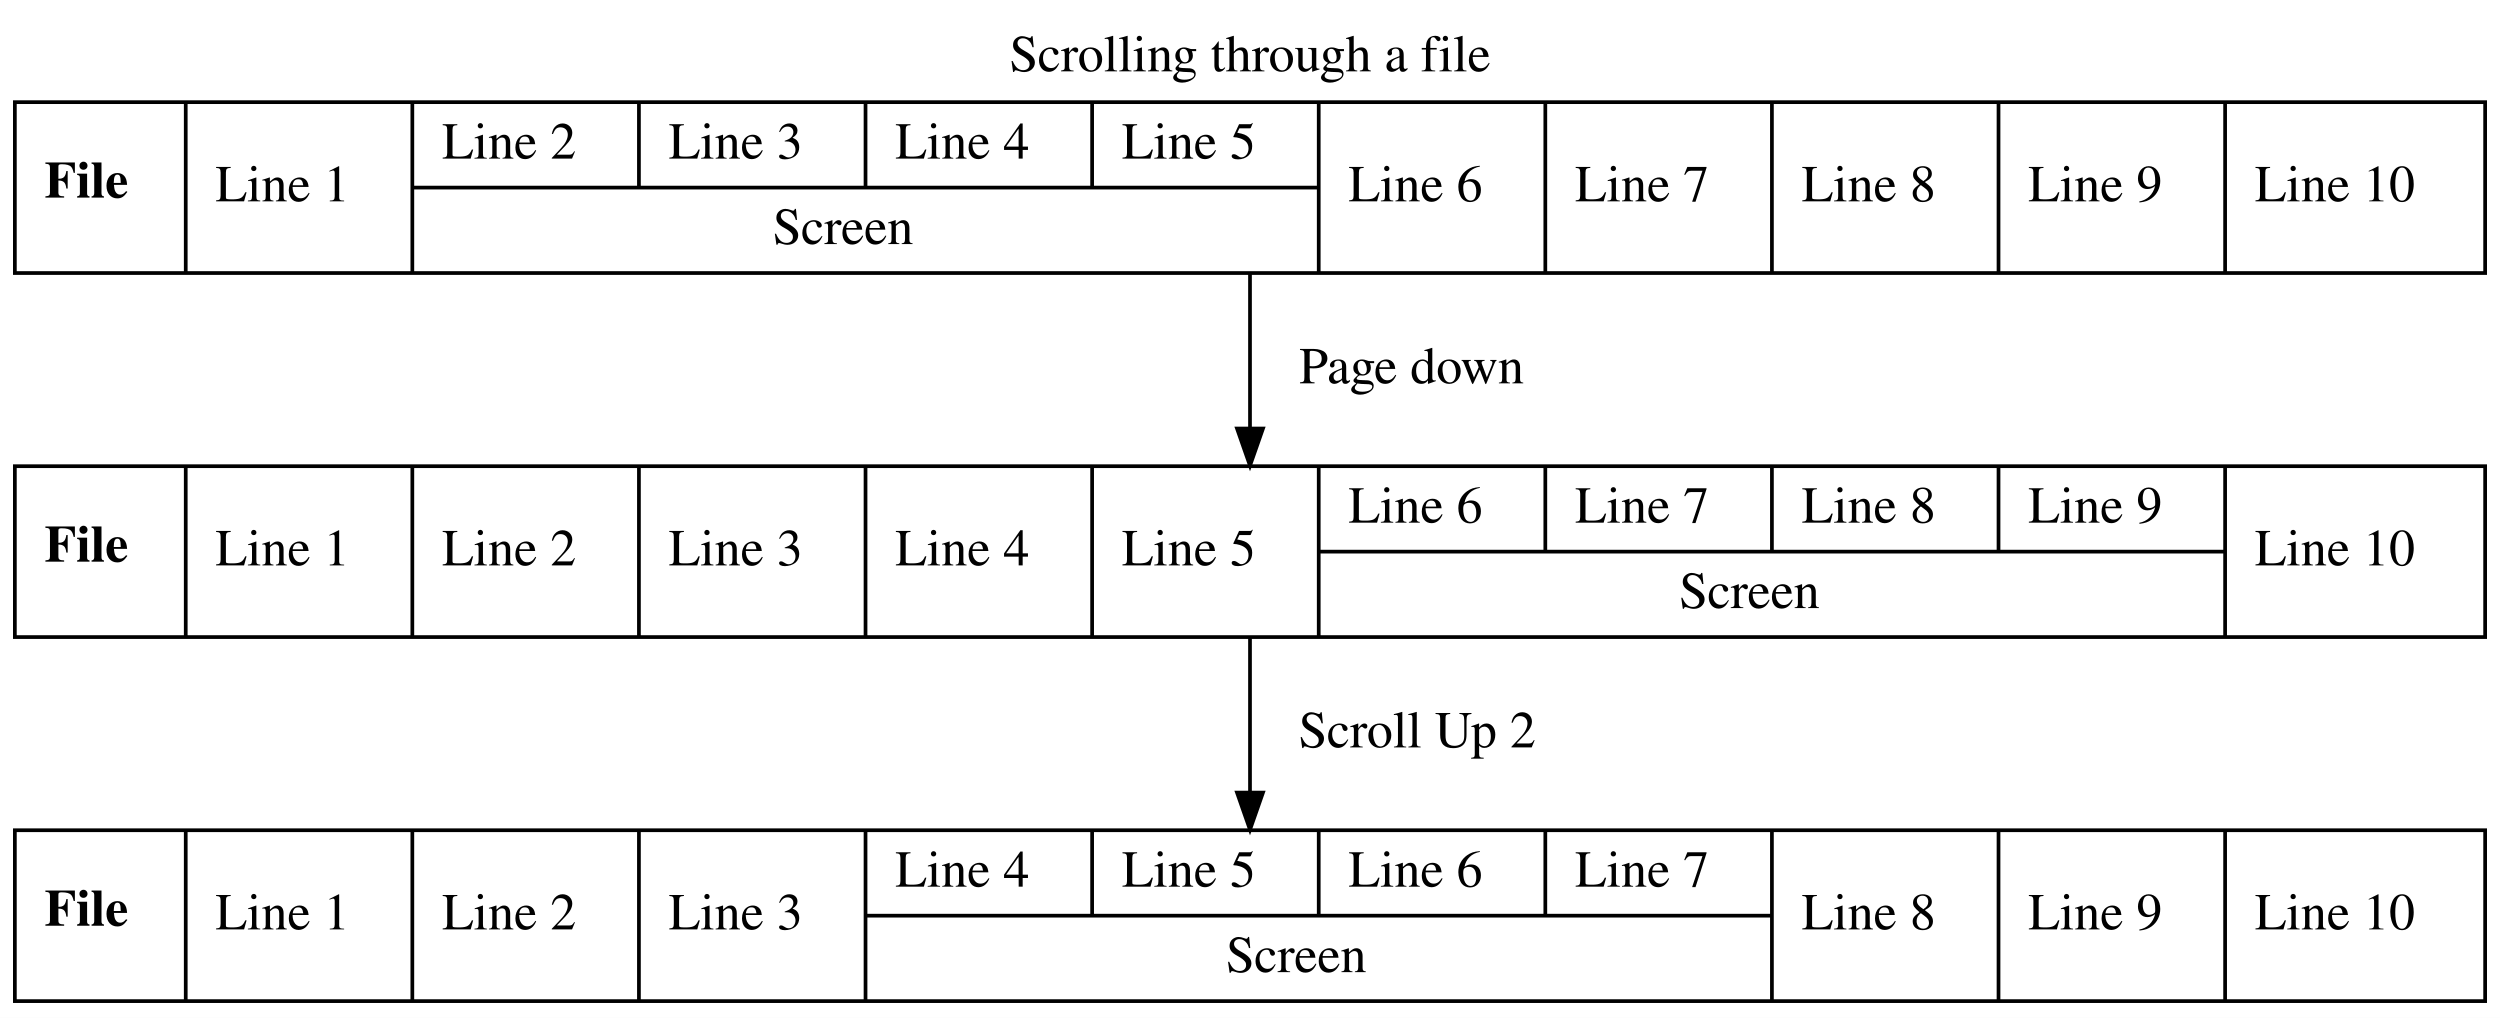
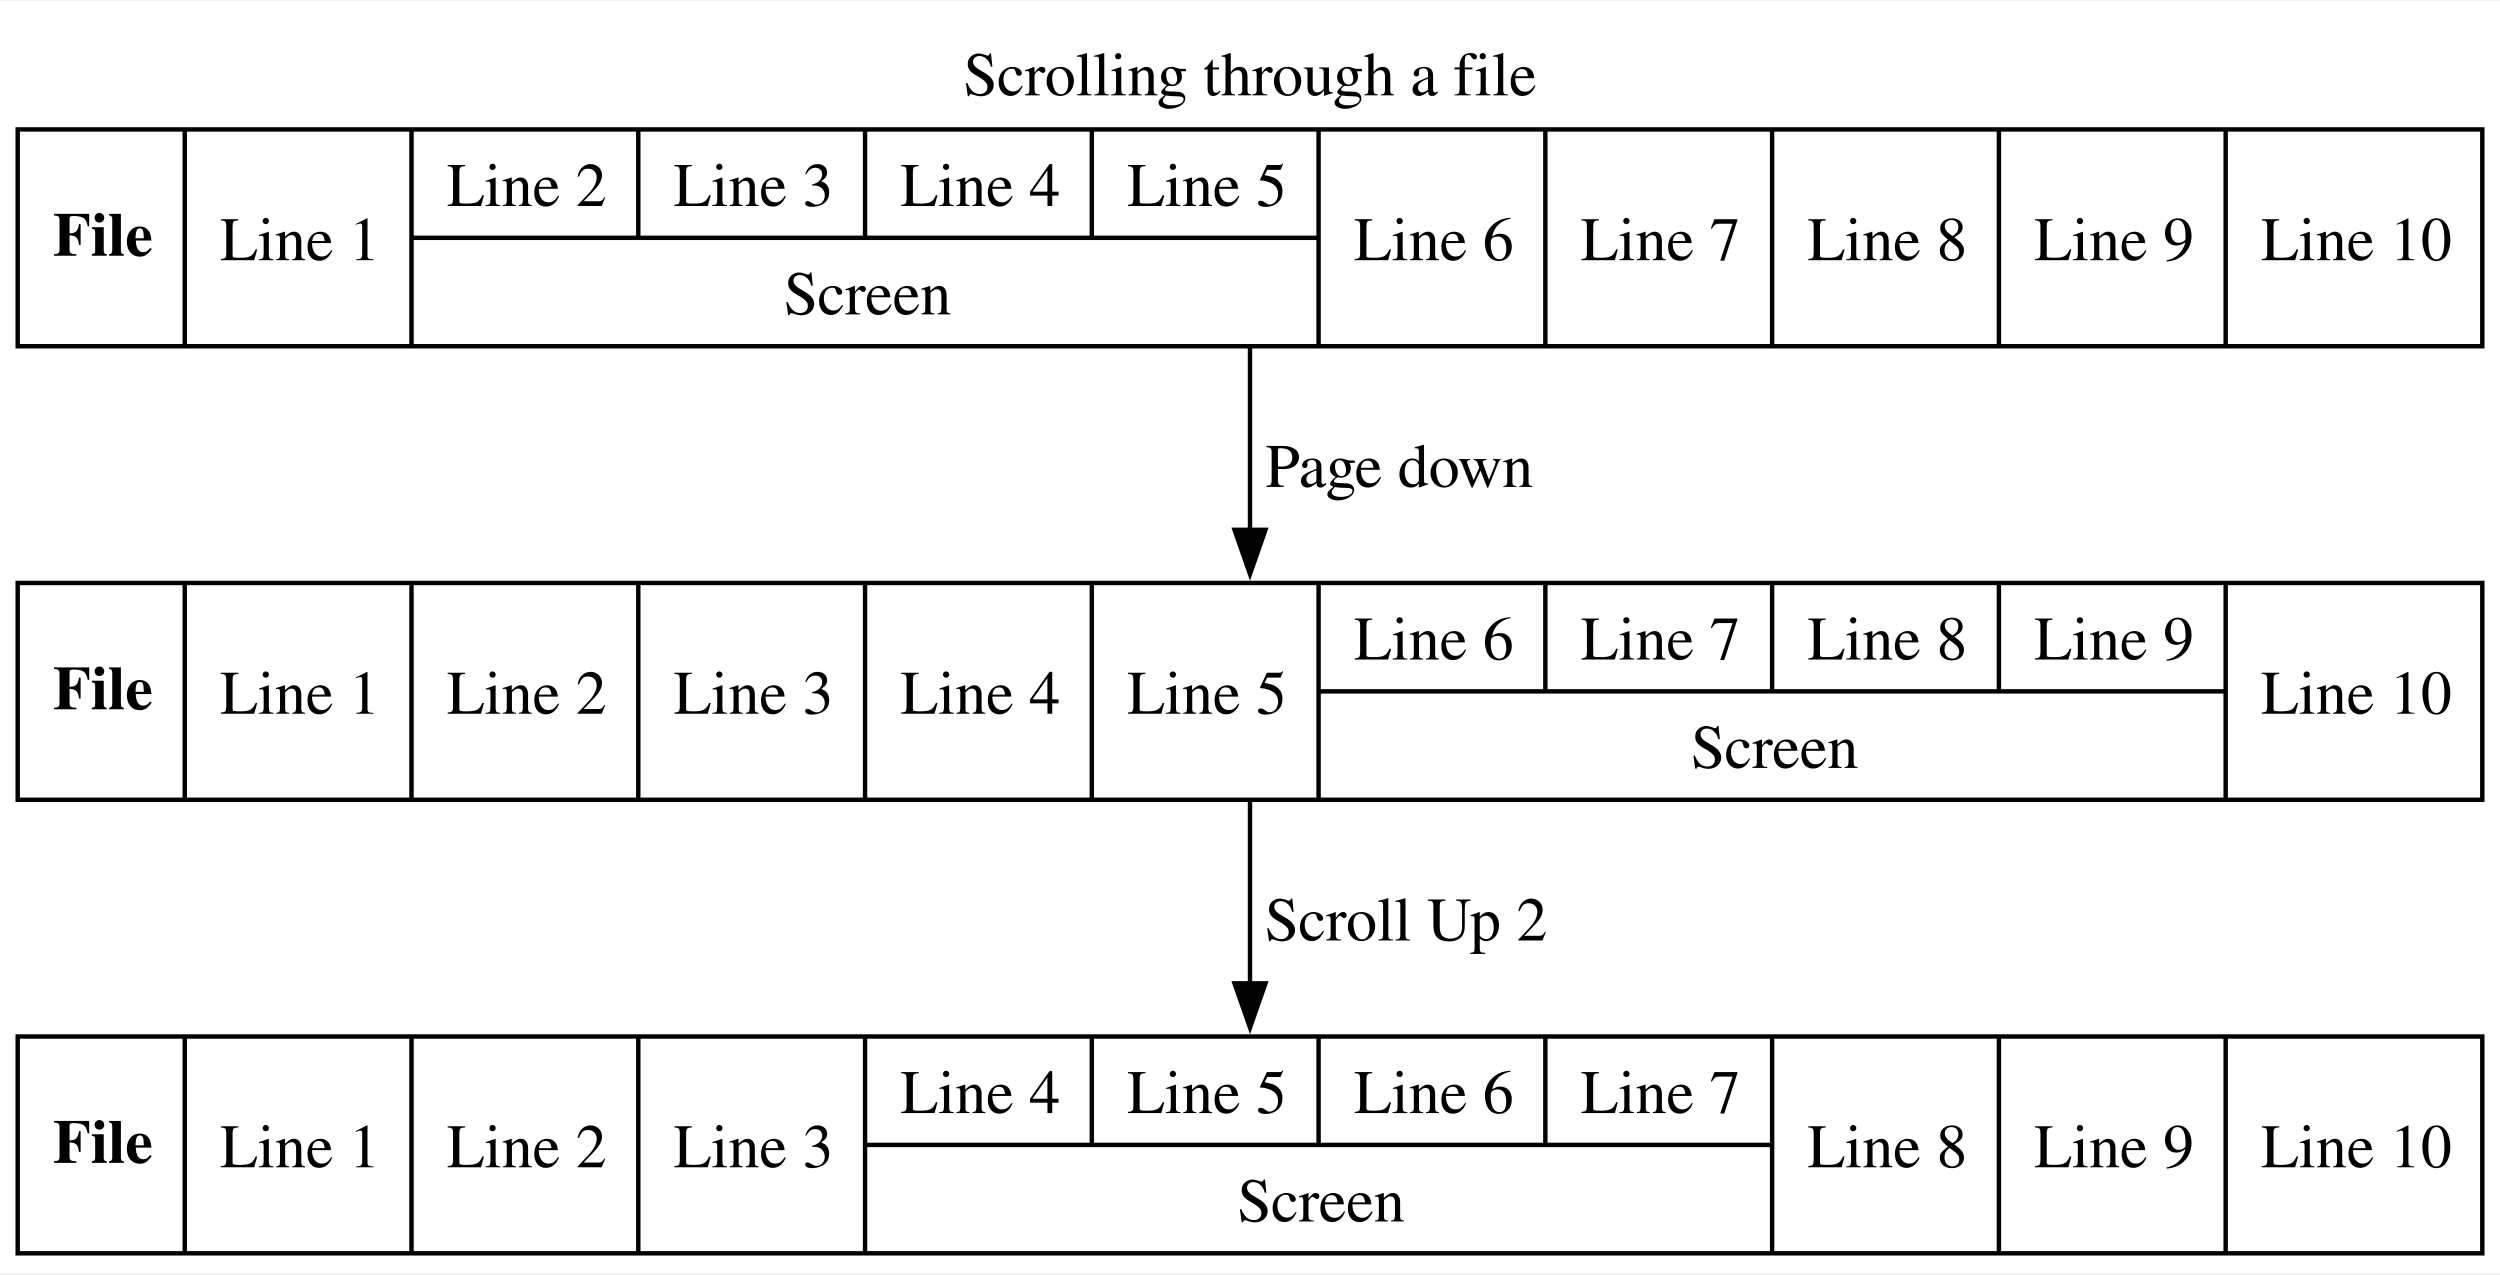
- <svg xmlns="http://www.w3.org/2000/svg" width="673pt" height="274pt" viewBox="0.00 0.00 673.00 274.00">
-   <g id="graph0" class="graph" transform="scale(1 1) rotate(0) translate(4 270)">
-     <polygon fill="white" stroke="transparent" points="-4,4 -4,-270 669,-270 669,4 -4,4" />
-     <text text-anchor="middle" x="332.5" y="-250.8" font-family="Times,serif" font-size="14.00">Scrolling through a file</text>
+ <svg xmlns="http://www.w3.org/2000/svg" width="565pt" height="288pt" viewBox="0.00 0.00 565.00 287.50">
+   <g id="graph0" class="graph" transform="scale(1 1) rotate(0) translate(4 283.5)">
+     <polygon fill="white" stroke="none" points="-4,4 -4,-283.5 561,-283.5 561,4 -4,4" />
+     <text text-anchor="middle" x="278.5" y="-262.2" font-family="Times,serif" font-size="14.00">Scrolling through a file</text>
    <g id="node1" class="node">
-       <polygon fill="none" stroke="black" points="0,-196.5 0,-242.5 665,-242.5 665,-196.5 0,-196.5" />
-       <text text-anchor="start" x="8" y="-216.8" font-family="Times,serif" font-weight="bold" font-size="14.00">File</text>
-       <polyline fill="none" stroke="black" points="46,-196.5 46,-242.5 " />
-       <text text-anchor="start" x="54" y="-215.8" font-family="Times,serif" font-size="14.00">Line 1</text>
-       <polyline fill="none" stroke="black" points="107,-196.5 107,-242.5 " />
-       <text text-anchor="start" x="115" y="-227.3" font-family="Times,serif" font-size="14.00">Line 2</text>
-       <polyline fill="none" stroke="black" points="168,-219.5 168,-242.5 " />
-       <text text-anchor="start" x="176" y="-227.3" font-family="Times,serif" font-size="14.00">Line 3</text>
-       <polyline fill="none" stroke="black" points="229,-219.5 229,-242.5 " />
-       <text text-anchor="start" x="237" y="-227.3" font-family="Times,serif" font-size="14.00">Line 4</text>
-       <polyline fill="none" stroke="black" points="290,-219.5 290,-242.5 " />
-       <text text-anchor="start" x="298" y="-227.3" font-family="Times,serif" font-size="14.00">Line 5</text>
-       <polyline fill="none" stroke="black" points="107,-219.5 351,-219.5 " />
-       <text text-anchor="start" x="204" y="-204.3" font-family="Times,serif" font-size="14.00">Screen</text>
-       <polyline fill="none" stroke="black" points="351,-196.5 351,-242.5 " />
-       <text text-anchor="start" x="359" y="-215.8" font-family="Times,serif" font-size="14.00">Line 6</text>
-       <polyline fill="none" stroke="black" points="412,-196.5 412,-242.5 " />
-       <text text-anchor="start" x="420" y="-215.8" font-family="Times,serif" font-size="14.00">Line 7</text>
-       <polyline fill="none" stroke="black" points="473,-196.5 473,-242.5 " />
-       <text text-anchor="start" x="481" y="-215.8" font-family="Times,serif" font-size="14.00">Line 8</text>
-       <polyline fill="none" stroke="black" points="534,-196.5 534,-242.5 " />
-       <text text-anchor="start" x="542" y="-215.8" font-family="Times,serif" font-size="14.00">Line 9</text>
-       <polyline fill="none" stroke="black" points="595,-196.5 595,-242.5 " />
-       <text text-anchor="start" x="603" y="-215.8" font-family="Times,serif" font-size="14.00">Line 10</text>
+       <polygon fill="none" stroke="black" points="0,-205.5 0,-254.5 557,-254.5 557,-205.5 0,-205.5" />
+       <text text-anchor="start" x="8" y="-225.95" font-family="Times,serif" font-weight="bold" font-size="14.00">File</text>
+       <polyline fill="none" stroke="black" points="37.75,-205.5 37.75,-254.5" />
+       <text text-anchor="start" x="45.75" y="-224.95" font-family="Times,serif" font-size="14.00">Line 1</text>
+       <polyline fill="none" stroke="black" points="89,-205.5 89,-254.5" />
+       <text text-anchor="start" x="97" y="-237.2" font-family="Times,serif" font-size="14.00">Line 2</text>
+       <polyline fill="none" stroke="black" points="140.25,-230 140.25,-254.5" />
+       <text text-anchor="start" x="148.25" y="-237.2" font-family="Times,serif" font-size="14.00">Line 3</text>
+       <polyline fill="none" stroke="black" points="191.5,-230 191.5,-254.5" />
+       <text text-anchor="start" x="199.5" y="-237.2" font-family="Times,serif" font-size="14.00">Line 4</text>
+       <polyline fill="none" stroke="black" points="242.75,-230 242.75,-254.5" />
+       <text text-anchor="start" x="250.75" y="-237.2" font-family="Times,serif" font-size="14.00">Line 5</text>
+       <polyline fill="none" stroke="black" points="89,-230 294,-230" />
+       <text text-anchor="start" x="173.12" y="-212.7" font-family="Times,serif" font-size="14.00">Screen</text>
+       <polyline fill="none" stroke="black" points="294,-205.5 294,-254.5" />
+       <text text-anchor="start" x="302" y="-224.95" font-family="Times,serif" font-size="14.00">Line 6</text>
+       <polyline fill="none" stroke="black" points="345.25,-205.5 345.25,-254.5" />
+       <text text-anchor="start" x="353.25" y="-224.95" font-family="Times,serif" font-size="14.00">Line 7</text>
+       <polyline fill="none" stroke="black" points="396.5,-205.5 396.5,-254.5" />
+       <text text-anchor="start" x="404.5" y="-224.95" font-family="Times,serif" font-size="14.00">Line 8</text>
+       <polyline fill="none" stroke="black" points="447.75,-205.5 447.75,-254.5" />
+       <text text-anchor="start" x="455.75" y="-224.95" font-family="Times,serif" font-size="14.00">Line 9</text>
+       <polyline fill="none" stroke="black" points="499,-205.5 499,-254.5" />
+       <text text-anchor="start" x="507" y="-224.95" font-family="Times,serif" font-size="14.00">Line 10</text>
    </g>
    <g id="node2" class="node">
-       <polygon fill="none" stroke="black" points="0,-98.5 0,-144.5 665,-144.5 665,-98.5 0,-98.5" />
-       <text text-anchor="start" x="8" y="-118.8" font-family="Times,serif" font-weight="bold" font-size="14.00">File</text>
-       <polyline fill="none" stroke="black" points="46,-98.5 46,-144.5 " />
-       <text text-anchor="start" x="54" y="-117.8" font-family="Times,serif" font-size="14.00">Line 1</text>
-       <polyline fill="none" stroke="black" points="107,-98.5 107,-144.5 " />
-       <text text-anchor="start" x="115" y="-117.8" font-family="Times,serif" font-size="14.00">Line 2</text>
-       <polyline fill="none" stroke="black" points="168,-98.5 168,-144.5 " />
-       <text text-anchor="start" x="176" y="-117.8" font-family="Times,serif" font-size="14.00">Line 3</text>
-       <polyline fill="none" stroke="black" points="229,-98.5 229,-144.5 " />
-       <text text-anchor="start" x="237" y="-117.8" font-family="Times,serif" font-size="14.00">Line 4</text>
-       <polyline fill="none" stroke="black" points="290,-98.5 290,-144.5 " />
-       <text text-anchor="start" x="298" y="-117.8" font-family="Times,serif" font-size="14.00">Line 5</text>
-       <polyline fill="none" stroke="black" points="351,-98.5 351,-144.5 " />
-       <text text-anchor="start" x="359" y="-129.3" font-family="Times,serif" font-size="14.00">Line 6</text>
-       <polyline fill="none" stroke="black" points="412,-121.5 412,-144.5 " />
-       <text text-anchor="start" x="420" y="-129.3" font-family="Times,serif" font-size="14.00">Line 7</text>
-       <polyline fill="none" stroke="black" points="473,-121.5 473,-144.5 " />
-       <text text-anchor="start" x="481" y="-129.3" font-family="Times,serif" font-size="14.00">Line 8</text>
-       <polyline fill="none" stroke="black" points="534,-121.5 534,-144.5 " />
-       <text text-anchor="start" x="542" y="-129.3" font-family="Times,serif" font-size="14.00">Line 9</text>
-       <polyline fill="none" stroke="black" points="351,-121.5 595,-121.5 " />
-       <text text-anchor="start" x="448" y="-106.3" font-family="Times,serif" font-size="14.00">Screen</text>
-       <polyline fill="none" stroke="black" points="595,-98.5 595,-144.5 " />
-       <text text-anchor="start" x="603" y="-117.8" font-family="Times,serif" font-size="14.00">Line 10</text>
+       <polygon fill="none" stroke="black" points="0,-103 0,-152 557,-152 557,-103 0,-103" />
+       <text text-anchor="start" x="8" y="-123.45" font-family="Times,serif" font-weight="bold" font-size="14.00">File</text>
+       <polyline fill="none" stroke="black" points="37.75,-103 37.75,-152" />
+       <text text-anchor="start" x="45.75" y="-122.45" font-family="Times,serif" font-size="14.00">Line 1</text>
+       <polyline fill="none" stroke="black" points="89,-103 89,-152" />
+       <text text-anchor="start" x="97" y="-122.45" font-family="Times,serif" font-size="14.00">Line 2</text>
+       <polyline fill="none" stroke="black" points="140.25,-103 140.25,-152" />
+       <text text-anchor="start" x="148.25" y="-122.45" font-family="Times,serif" font-size="14.00">Line 3</text>
+       <polyline fill="none" stroke="black" points="191.5,-103 191.5,-152" />
+       <text text-anchor="start" x="199.5" y="-122.45" font-family="Times,serif" font-size="14.00">Line 4</text>
+       <polyline fill="none" stroke="black" points="242.75,-103 242.75,-152" />
+       <text text-anchor="start" x="250.75" y="-122.45" font-family="Times,serif" font-size="14.00">Line 5</text>
+       <polyline fill="none" stroke="black" points="294,-103 294,-152" />
+       <text text-anchor="start" x="302" y="-134.7" font-family="Times,serif" font-size="14.00">Line 6</text>
+       <polyline fill="none" stroke="black" points="345.25,-127.5 345.25,-152" />
+       <text text-anchor="start" x="353.25" y="-134.7" font-family="Times,serif" font-size="14.00">Line 7</text>
+       <polyline fill="none" stroke="black" points="396.5,-127.5 396.5,-152" />
+       <text text-anchor="start" x="404.5" y="-134.7" font-family="Times,serif" font-size="14.00">Line 8</text>
+       <polyline fill="none" stroke="black" points="447.75,-127.5 447.75,-152" />
+       <text text-anchor="start" x="455.75" y="-134.7" font-family="Times,serif" font-size="14.00">Line 9</text>
+       <polyline fill="none" stroke="black" points="294,-127.5 499,-127.5" />
+       <text text-anchor="start" x="378.12" y="-110.2" font-family="Times,serif" font-size="14.00">Screen</text>
+       <polyline fill="none" stroke="black" points="499,-103 499,-152" />
+       <text text-anchor="start" x="507" y="-122.45" font-family="Times,serif" font-size="14.00">Line 10</text>
    </g>
    <g id="edge1" class="edge">
-       <path fill="none" stroke="black" d="M332.5,-196.23C332.5,-184 332.5,-168.59 332.5,-155.03" />
-       <polygon fill="black" stroke="black" points="336,-154.64 332.5,-144.64 329,-154.64 336,-154.64" />
-       <text text-anchor="middle" x="376" y="-166.8" font-family="Times,serif" font-size="14.00">  Page down</text>
+       <path fill="none" stroke="black" d="M278.5,-205.18C278.5,-192.88 278.5,-177.63 278.5,-163.97" />
+       <polygon fill="black" stroke="black" points="282,-164.01 278.5,-154.01 275,-164.01 282,-164.01" />
+       <text text-anchor="middle" x="312.25" y="-173.7" font-family="Times,serif" font-size="14.00">  Page down</text>
    </g>
    <g id="node3" class="node">
-       <polygon fill="none" stroke="black" points="0,-0.5 0,-46.5 665,-46.5 665,-0.5 0,-0.5" />
-       <text text-anchor="start" x="8" y="-20.8" font-family="Times,serif" font-weight="bold" font-size="14.00">File</text>
-       <polyline fill="none" stroke="black" points="46,-0.5 46,-46.5 " />
-       <text text-anchor="start" x="54" y="-19.8" font-family="Times,serif" font-size="14.00">Line 1</text>
-       <polyline fill="none" stroke="black" points="107,-0.5 107,-46.5 " />
-       <text text-anchor="start" x="115" y="-19.8" font-family="Times,serif" font-size="14.00">Line 2</text>
-       <polyline fill="none" stroke="black" points="168,-0.5 168,-46.5 " />
-       <text text-anchor="start" x="176" y="-19.8" font-family="Times,serif" font-size="14.00">Line 3</text>
-       <polyline fill="none" stroke="black" points="229,-0.5 229,-46.5 " />
-       <text text-anchor="start" x="237" y="-31.3" font-family="Times,serif" font-size="14.00">Line 4</text>
-       <polyline fill="none" stroke="black" points="290,-23.5 290,-46.5 " />
-       <text text-anchor="start" x="298" y="-31.3" font-family="Times,serif" font-size="14.00">Line 5</text>
-       <polyline fill="none" stroke="black" points="351,-23.5 351,-46.5 " />
-       <text text-anchor="start" x="359" y="-31.3" font-family="Times,serif" font-size="14.00">Line 6</text>
-       <polyline fill="none" stroke="black" points="412,-23.5 412,-46.5 " />
-       <text text-anchor="start" x="420" y="-31.3" font-family="Times,serif" font-size="14.00">Line 7</text>
-       <polyline fill="none" stroke="black" points="229,-23.5 473,-23.5 " />
-       <text text-anchor="start" x="326" y="-8.3" font-family="Times,serif" font-size="14.00">Screen</text>
-       <polyline fill="none" stroke="black" points="473,-0.5 473,-46.5 " />
-       <text text-anchor="start" x="481" y="-19.8" font-family="Times,serif" font-size="14.00">Line 8</text>
-       <polyline fill="none" stroke="black" points="534,-0.5 534,-46.5 " />
-       <text text-anchor="start" x="542" y="-19.8" font-family="Times,serif" font-size="14.00">Line 9</text>
-       <polyline fill="none" stroke="black" points="595,-0.5 595,-46.5 " />
-       <text text-anchor="start" x="603" y="-19.8" font-family="Times,serif" font-size="14.00">Line 10</text>
+       <polygon fill="none" stroke="black" points="0,-0.5 0,-49.5 557,-49.5 557,-0.5 0,-0.5" />
+       <text text-anchor="start" x="8" y="-20.95" font-family="Times,serif" font-weight="bold" font-size="14.00">File</text>
+       <polyline fill="none" stroke="black" points="37.75,-0.5 37.75,-49.5" />
+       <text text-anchor="start" x="45.75" y="-19.95" font-family="Times,serif" font-size="14.00">Line 1</text>
+       <polyline fill="none" stroke="black" points="89,-0.5 89,-49.5" />
+       <text text-anchor="start" x="97" y="-19.95" font-family="Times,serif" font-size="14.00">Line 2</text>
+       <polyline fill="none" stroke="black" points="140.25,-0.5 140.25,-49.5" />
+       <text text-anchor="start" x="148.25" y="-19.95" font-family="Times,serif" font-size="14.00">Line 3</text>
+       <polyline fill="none" stroke="black" points="191.5,-0.5 191.5,-49.5" />
+       <text text-anchor="start" x="199.5" y="-32.2" font-family="Times,serif" font-size="14.00">Line 4</text>
+       <polyline fill="none" stroke="black" points="242.75,-25 242.75,-49.5" />
+       <text text-anchor="start" x="250.75" y="-32.2" font-family="Times,serif" font-size="14.00">Line 5</text>
+       <polyline fill="none" stroke="black" points="294,-25 294,-49.5" />
+       <text text-anchor="start" x="302" y="-32.2" font-family="Times,serif" font-size="14.00">Line 6</text>
+       <polyline fill="none" stroke="black" points="345.25,-25 345.25,-49.5" />
+       <text text-anchor="start" x="353.25" y="-32.2" font-family="Times,serif" font-size="14.00">Line 7</text>
+       <polyline fill="none" stroke="black" points="191.5,-25 396.5,-25" />
+       <text text-anchor="start" x="275.62" y="-7.7" font-family="Times,serif" font-size="14.00">Screen</text>
+       <polyline fill="none" stroke="black" points="396.5,-0.5 396.5,-49.5" />
+       <text text-anchor="start" x="404.5" y="-19.95" font-family="Times,serif" font-size="14.00">Line 8</text>
+       <polyline fill="none" stroke="black" points="447.75,-0.5 447.75,-49.5" />
+       <text text-anchor="start" x="455.75" y="-19.95" font-family="Times,serif" font-size="14.00">Line 9</text>
+       <polyline fill="none" stroke="black" points="499,-0.5 499,-49.5" />
+       <text text-anchor="start" x="507" y="-19.95" font-family="Times,serif" font-size="14.00">Line 10</text>
    </g>
    <g id="edge2" class="edge">
-       <path fill="none" stroke="black" d="M332.5,-98.23C332.5,-86 332.5,-70.59 332.5,-57.03" />
-       <polygon fill="black" stroke="black" points="336,-56.64 332.5,-46.64 329,-56.64 336,-56.64" />
-       <text text-anchor="middle" x="377.5" y="-68.8" font-family="Times,serif" font-size="14.00">  Scroll Up 2</text>
+       <path fill="none" stroke="black" d="M278.5,-102.68C278.5,-90.38 278.5,-75.13 278.5,-61.47" />
+       <polygon fill="black" stroke="black" points="282,-61.51 278.5,-51.51 275,-61.51 282,-61.51" />
+       <text text-anchor="middle" x="313.75" y="-71.2" font-family="Times,serif" font-size="14.00">  Scroll Up 2</text>
    </g>
  </g>
</svg>
